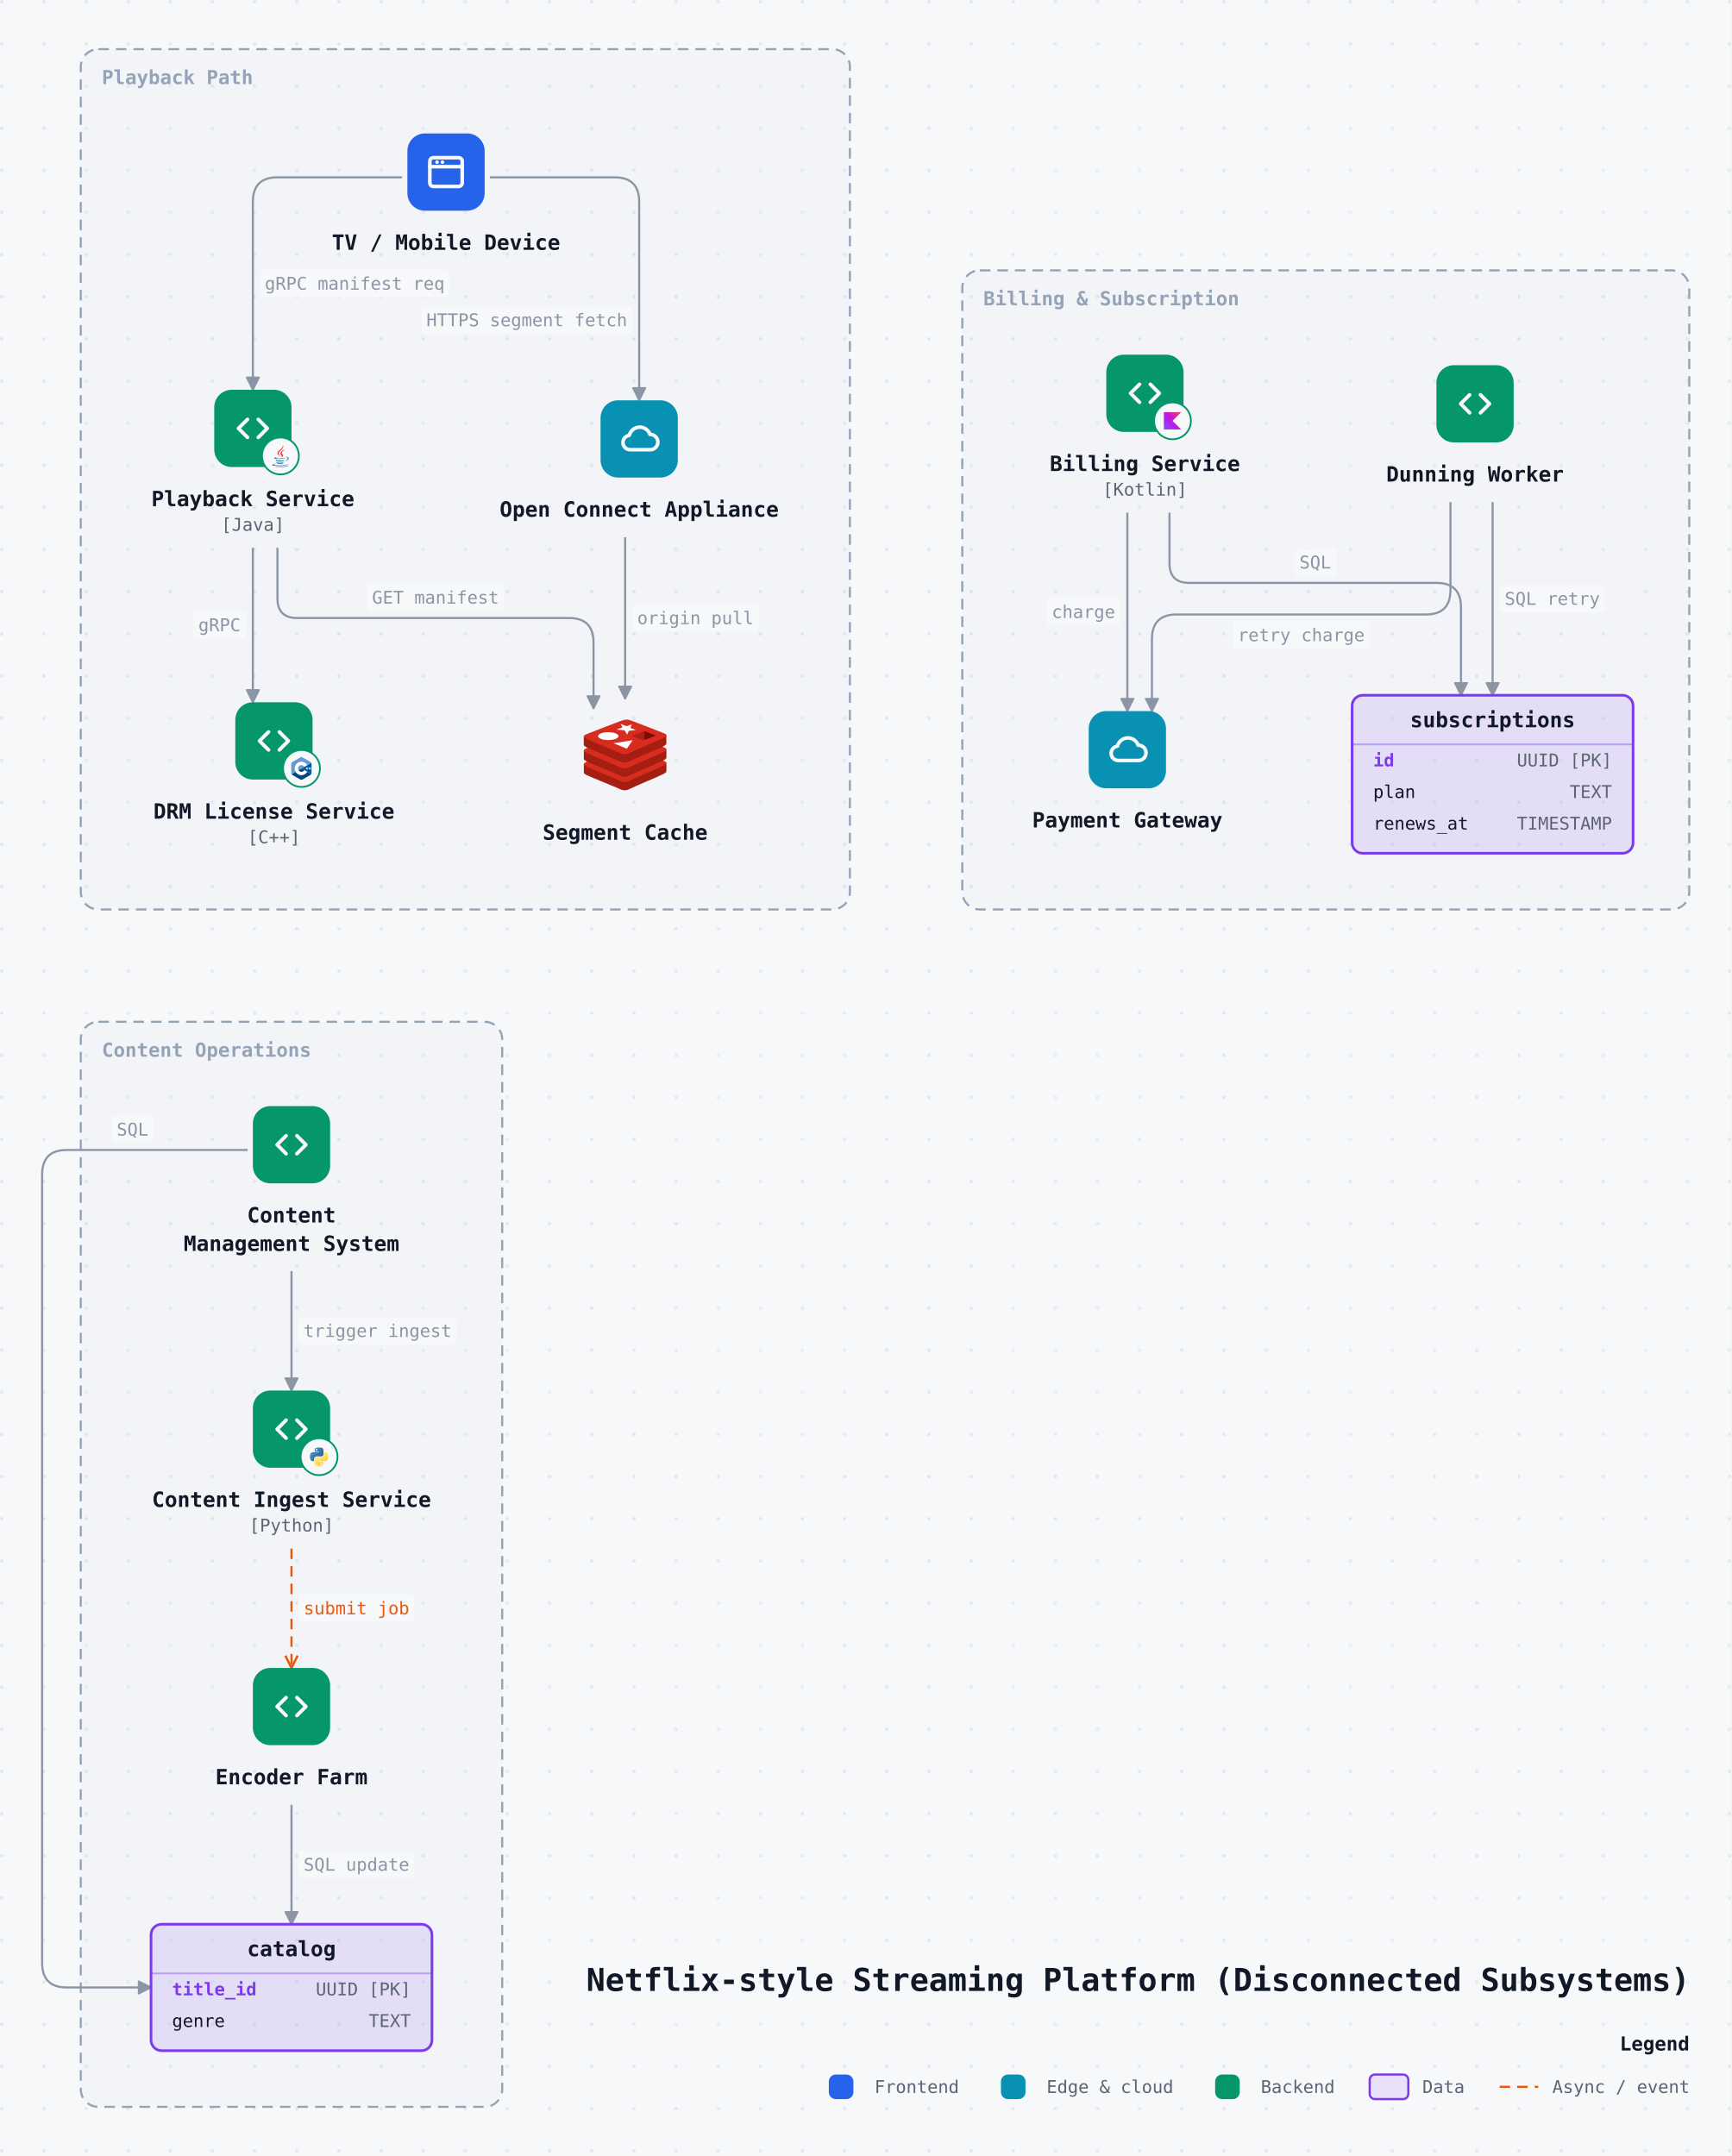
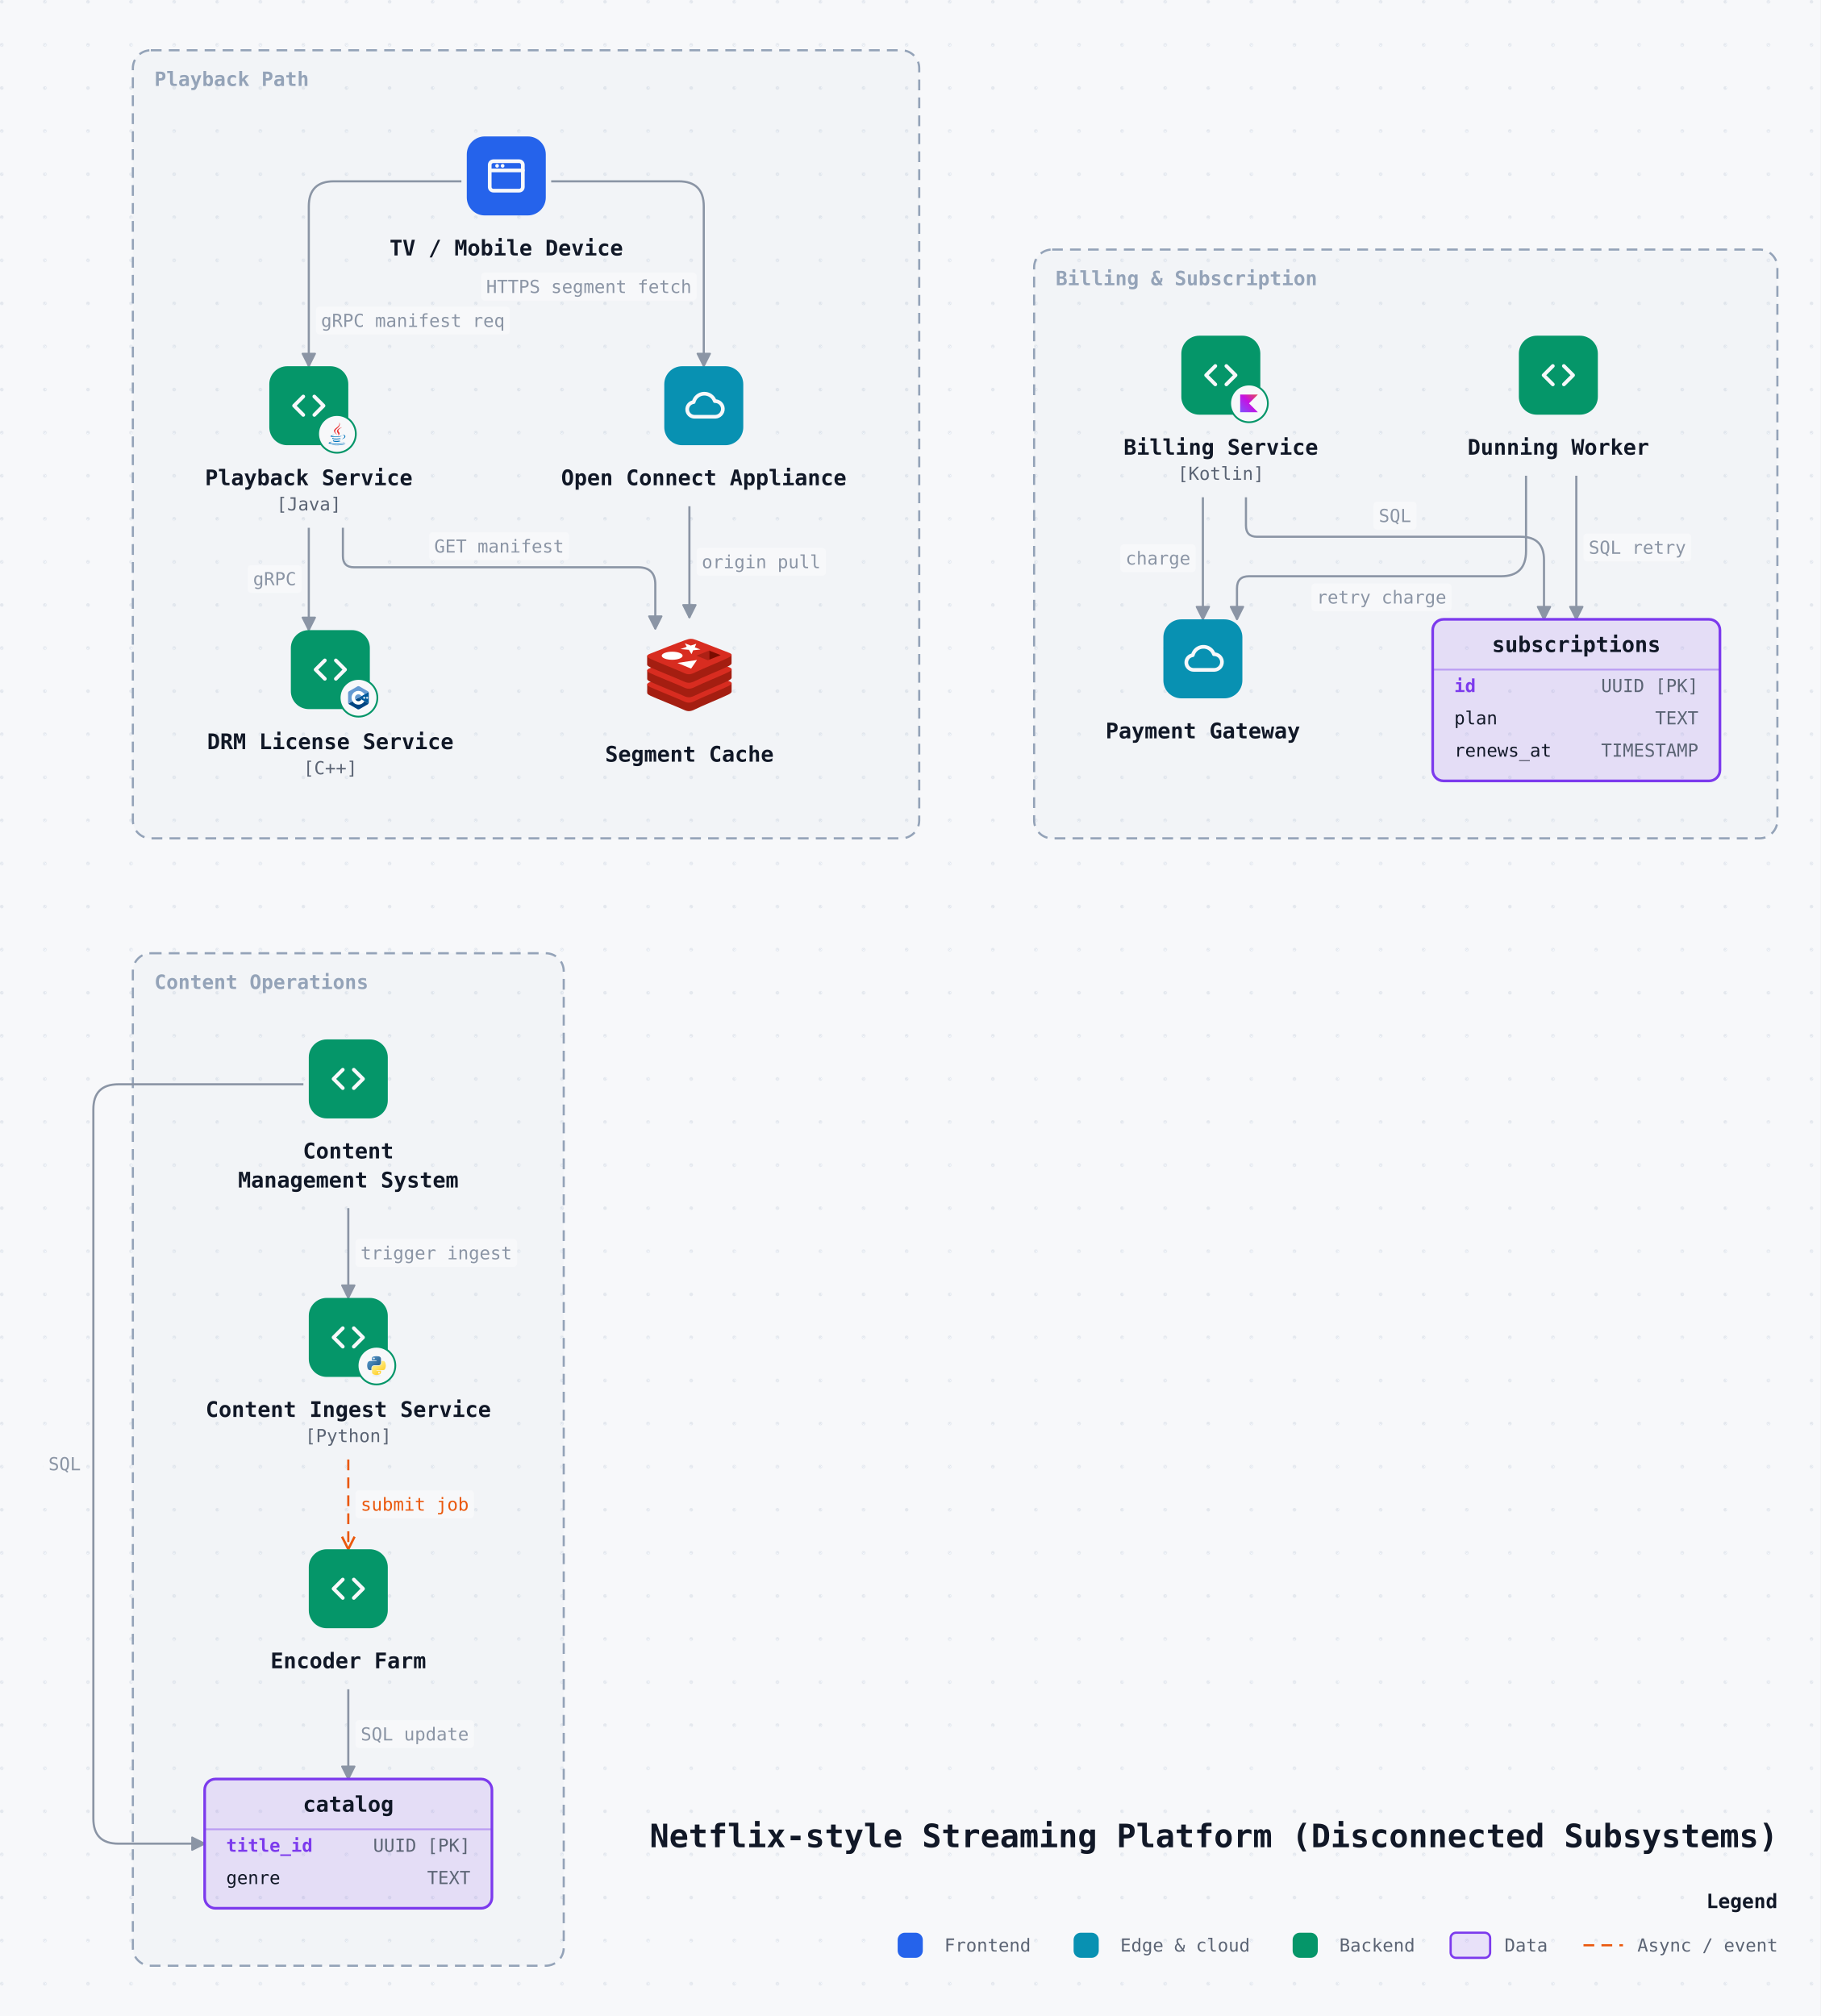
- <svg xmlns="http://www.w3.org/2000/svg" version="1.1" width="986" height="1228" viewBox="0 0 986 1228" font-family="JetBrains Mono, ui-monospace, SFMono-Regular, Menlo, Consolas, monospace">
+ <svg xmlns="http://www.w3.org/2000/svg" version="1.1" width="1014" height="1123" viewBox="0 0 1014 1123" font-family="JetBrains Mono, ui-monospace, SFMono-Regular, Menlo, Consolas, monospace">
  <defs>
    <pattern id="canvas-grid" width="24" height="24" patternUnits="userSpaceOnUse">
      <circle cx="1" cy="1" r="1" fill="#e3e7ed" />
    </pattern>
    <marker id="marker-arrow-0" viewBox="-1 -1 9 9" refX="7" refY="3.5" markerWidth="9" markerHeight="9" markerUnits="userSpaceOnUse" orient="auto-start-reverse">
      <path d="M0 0 L7 3.5 L0 7 Z" fill="#8b95a5" stroke="#8b95a5" stroke-width="1" stroke-linejoin="round" />
    </marker>
    <marker id="marker-open-1" viewBox="-1 -1 9 9" refX="7" refY="3.5" markerWidth="9" markerHeight="9" markerUnits="userSpaceOnUse" orient="auto-start-reverse">
      <path d="M0 0 L7 3.5 L0 7" fill="none" stroke="#ea580c" stroke-width="1.3" stroke-linejoin="round" />
    </marker>
  </defs>
  <rect width="100%" height="100%" fill="#f7f8fa" />
  <rect width="100%" height="100%" fill="url(#canvas-grid)" />
-   <text x="962.4" y="1134.0" text-anchor="end" font-size="18" font-weight="bold" fill="#111827">Netflix-style Streaming Platform (Disconnected Subsystems)</text>
-   <rect x="46.0" y="28.0" width="438.0" height="490.0" rx="10.0" fill="#94a3b8" fill-opacity="0.050" stroke="#94a3b8" stroke-width="1.2" stroke-dasharray="6 4" />
-   <text x="58.0" y="47.9" font-size="11" font-weight="bold" fill="#94a3b8">Playback Path</text>
-   <rect x="548.0" y="154.0" width="414.0" height="364.0" rx="10.0" fill="#94a3b8" fill-opacity="0.050" stroke="#94a3b8" stroke-width="1.2" stroke-dasharray="6 4" />
-   <text x="560.0" y="173.9" font-size="11" font-weight="bold" fill="#94a3b8">Billing &amp; Subscription</text>
-   <rect x="46.0" y="582.0" width="240.0" height="618.0" rx="10.0" fill="#94a3b8" fill-opacity="0.050" stroke="#94a3b8" stroke-width="1.2" stroke-dasharray="6 4" />
-   <text x="58.0" y="601.9" font-size="11" font-weight="bold" fill="#94a3b8">Content Operations</text>
-   <path d="M 279.0 101.0 L 350.0 101.0 Q 364.0 101.0 364.0 115.0 L 364.0 228.0" fill="none" stroke="#8b95a5" stroke-width="1.2" marker-end="url(#marker-arrow-0)" />
-   <path d="M 229.0 101.0 L 158.0 101.0 Q 144.0 101.0 144.0 115.0 L 144.0 222.0" fill="none" stroke="#8b95a5" stroke-width="1.2" marker-end="url(#marker-arrow-0)" />
-   <path d="M 144.0 312.0 L 144.0 400.0" fill="none" stroke="#8b95a5" stroke-width="1.2" marker-end="url(#marker-arrow-0)" />
-   <path d="M 158.0 312.0 L 158.0 340.8 Q 158.0 352.0 169.2 352.0 L 324.0 352.0 Q 338.0 352.0 338.0 366.0 L 338.0 403.5" fill="none" stroke="#8b95a5" stroke-width="1.2" marker-end="url(#marker-arrow-0)" />
-   <path d="M 356.0 306.0 L 356.0 398.0" fill="none" stroke="#8b95a5" stroke-width="1.2" marker-end="url(#marker-arrow-0)" />
-   <path d="M 642.0 292.0 L 642.0 405.0" fill="none" stroke="#8b95a5" stroke-width="1.2" marker-end="url(#marker-arrow-0)" />
-   <path d="M 666.0 292.0 L 666.0 320.8 Q 666.0 332.0 677.2 332.0 L 818.0 332.0 Q 832.0 332.0 832.0 346.0 L 832.0 396.0" fill="none" stroke="#8b95a5" stroke-width="1.2" marker-end="url(#marker-arrow-0)" />
-   <path d="M 850.0 286.0 L 850.0 396.0" fill="none" stroke="#8b95a5" stroke-width="1.2" marker-end="url(#marker-arrow-0)" />
-   <path d="M 826.0 286.0 L 826.0 336.0 Q 826.0 350.0 812.0 350.0 L 670.0 350.0 Q 656.0 350.0 656.0 364.0 L 656.0 405.0" fill="none" stroke="#8b95a5" stroke-width="1.2" marker-end="url(#marker-arrow-0)" />
-   <path d="M 166.0 882.0 L 166.0 950.0" fill="none" stroke="#ea580c" stroke-width="1.2" stroke-dasharray="6 4" marker-end="url(#marker-open-1)" />
-   <path d="M 166.0 1028.0 L 166.0 1096.0" fill="none" stroke="#8b95a5" stroke-width="1.2" marker-end="url(#marker-arrow-0)" />
-   <path d="M 141.0 655.0 L 38.0 655.0 Q 24.0 655.0 24.0 669.0 L 24.0 1118.0 Q 24.0 1132.0 38.0 1132.0 L 86.0 1132.0" fill="none" stroke="#8b95a5" stroke-width="1.2" marker-end="url(#marker-arrow-0)" />
-   <path d="M 166.0 724.0 L 166.0 792.0" fill="none" stroke="#8b95a5" stroke-width="1.2" marker-end="url(#marker-arrow-0)" />
-   <rect x="232.0" y="76.0" width="44.0" height="44.0" rx="10.0" fill="#2563eb" />
-   <svg class="node-tech-icon" x="241.7" y="85.7" width="24.6" height="24.6" viewBox="0 0 24 24" preserveAspectRatio="xMidYMid meet">
+   <text x="990.4" y="1029.0" text-anchor="end" font-size="18" font-weight="bold" fill="#111827">Netflix-style Streaming Platform (Disconnected Subsystems)</text>
+   <rect x="74.0" y="28.0" width="438.0" height="439.0" rx="10.0" fill="#94a3b8" fill-opacity="0.050" stroke="#94a3b8" stroke-width="1.2" stroke-dasharray="6 4" />
+   <text x="86.0" y="47.9" font-size="11" font-weight="bold" fill="#94a3b8">Playback Path</text>
+   <rect x="576.0" y="139.0" width="414.0" height="328.0" rx="10.0" fill="#94a3b8" fill-opacity="0.050" stroke="#94a3b8" stroke-width="1.2" stroke-dasharray="6 4" />
+   <text x="588.0" y="158.9" font-size="11" font-weight="bold" fill="#94a3b8">Billing &amp; Subscription</text>
+   <rect x="74.0" y="531.0" width="240.0" height="564.0" rx="10.0" fill="#94a3b8" fill-opacity="0.050" stroke="#94a3b8" stroke-width="1.2" stroke-dasharray="6 4" />
+   <text x="86.0" y="550.9" font-size="11" font-weight="bold" fill="#94a3b8">Content Operations</text>
+   <path d="M 307.0 101.0 L 378.0 101.0 Q 392.0 101.0 392.0 115.0 L 392.0 204.0" fill="none" stroke="#8b95a5" stroke-width="1.2" marker-end="url(#marker-arrow-0)" />
+   <path d="M 257.0 101.0 L 186.0 101.0 Q 172.0 101.0 172.0 115.0 L 172.0 204.0" fill="none" stroke="#8b95a5" stroke-width="1.2" marker-end="url(#marker-arrow-0)" />
+   <path d="M 172.0 294.0 L 172.0 351.0" fill="none" stroke="#8b95a5" stroke-width="1.2" marker-end="url(#marker-arrow-0)" />
+   <path d="M 191.0 294.0 L 191.0 309.8 Q 191.0 316.0 197.2 316.0 L 355.4 316.0 Q 365.0 316.0 365.0 325.6 L 365.0 350.3" fill="none" stroke="#8b95a5" stroke-width="1.2" marker-end="url(#marker-arrow-0)" />
+   <path d="M 384.0 282.0 L 384.0 344.0" fill="none" stroke="#8b95a5" stroke-width="1.2" marker-end="url(#marker-arrow-0)" />
+   <path d="M 670.0 277.0 L 670.0 345.0" fill="none" stroke="#8b95a5" stroke-width="1.2" marker-end="url(#marker-arrow-0)" />
+   <path d="M 694.0 277.0 L 694.0 292.8 Q 694.0 299.0 700.2 299.0 L 847.1 299.0 Q 860.0 299.0 860.0 311.9 L 860.0 345.0" fill="none" stroke="#8b95a5" stroke-width="1.2" marker-end="url(#marker-arrow-0)" />
+   <path d="M 878.0 265.0 L 878.0 345.0" fill="none" stroke="#8b95a5" stroke-width="1.2" marker-end="url(#marker-arrow-0)" />
+   <path d="M 850.0 265.0 L 850.0 307.0 Q 850.0 321.0 836.0 321.0 L 695.7 321.0 Q 689.0 321.0 689.0 327.7 L 689.0 345.0" fill="none" stroke="#8b95a5" stroke-width="1.2" marker-end="url(#marker-arrow-0)" />
+   <path d="M 194.0 813.0 L 194.0 863.0" fill="none" stroke="#ea580c" stroke-width="1.2" stroke-dasharray="6 4" marker-end="url(#marker-open-1)" />
+   <path d="M 194.0 941.0 L 194.0 991.0" fill="none" stroke="#8b95a5" stroke-width="1.2" marker-end="url(#marker-arrow-0)" />
+   <path d="M 169.0 604.0 L 66.0 604.0 Q 52.0 604.0 52.0 618.0 L 52.0 1013.0 Q 52.0 1027.0 66.0 1027.0 L 114.0 1027.0" fill="none" stroke="#8b95a5" stroke-width="1.2" marker-end="url(#marker-arrow-0)" />
+   <path d="M 194.0 673.0 L 194.0 723.0" fill="none" stroke="#8b95a5" stroke-width="1.2" marker-end="url(#marker-arrow-0)" />
+   <rect x="260.0" y="76.0" width="44.0" height="44.0" rx="10.0" fill="#2563eb" />
+   <svg class="node-tech-icon" x="269.7" y="85.7" width="24.6" height="24.6" viewBox="0 0 24 24" preserveAspectRatio="xMidYMid meet">
    <g fill="none" stroke-width="2" stroke-linecap="round" stroke-linejoin="round" stroke="#f7f8fa">
      <rect x="3" y="4" width="18" height="16" rx="2" />
      <path d="M3 9h18M7 6.5h.01M10 6.5h.01" />
    </g>
  </svg>
-   <text x="254.0" y="142.3" text-anchor="middle" font-size="12" font-weight="bold" fill="#111827">
+   <text x="282.0" y="142.3" text-anchor="middle" font-size="12" font-weight="bold" fill="#111827">
    <tspan>TV / Mobile Device</tspan>
  </text>
-   <rect x="342.0" y="228.0" width="44.0" height="44.0" rx="10.0" fill="#0891b2" />
-   <svg class="node-tech-icon" x="351.7" y="237.7" width="24.6" height="24.6" viewBox="0 0 24 24" preserveAspectRatio="xMidYMid meet">
+   <rect x="370.0" y="204.0" width="44.0" height="44.0" rx="10.0" fill="#0891b2" />
+   <svg class="node-tech-icon" x="379.7" y="213.7" width="24.6" height="24.6" viewBox="0 0 24 24" preserveAspectRatio="xMidYMid meet">
    <g fill="none" stroke-width="2" stroke-linecap="round" stroke-linejoin="round" stroke="#f7f8fa">
      <path d="M7 18a4 4 0 0 1-.5-7.97A6 6 0 0 1 18 9.5a4.25 4.25 0 0 1 .25 8.5H7z" />
    </g>
  </svg>
-   <text x="364.0" y="294.3" text-anchor="middle" font-size="12" font-weight="bold" fill="#111827">
+   <text x="392.0" y="270.3" text-anchor="middle" font-size="12" font-weight="bold" fill="#111827">
    <tspan>Open Connect Appliance</tspan>
  </text>
-   <rect x="122.0" y="222.0" width="44.0" height="44.0" rx="10.0" fill="#059669" />
-   <svg class="node-tech-icon" x="131.7" y="231.7" width="24.6" height="24.6" viewBox="0 0 24 24" preserveAspectRatio="xMidYMid meet">
-     <g fill="none" stroke-width="2" stroke-linecap="round" stroke-linejoin="round" stroke="#f7f8fa">
-       <path d="M9 7l-5 5 5 5M15 7l5 5-5 5" />
-     </g>
-   </svg>
-   <circle cx="159.7" cy="259.7" r="10.5" fill="#f7f8fa" stroke="#059669" stroke-width="1" />
-   <svg class="node-tech-icon" x="153.2" y="253.2" width="13.0" height="13.0" viewBox="0 0 128 128" preserveAspectRatio="xMidYMid meet">
+   <rect x="150.0" y="204.0" width="44.0" height="44.0" rx="10.0" fill="#059669" />
+   <svg class="node-tech-icon" x="159.7" y="213.7" width="24.6" height="24.6" viewBox="0 0 24 24" preserveAspectRatio="xMidYMid meet">
+     <g fill="none" stroke-width="2" stroke-linecap="round" stroke-linejoin="round" stroke="#f7f8fa">
+       <path d="M9 7l-5 5 5 5M15 7l5 5-5 5" />
+     </g>
+   </svg>
+   <circle cx="187.7" cy="241.7" r="10.5" fill="#f7f8fa" stroke="#059669" stroke-width="1" />
+   <svg class="node-tech-icon" x="181.2" y="235.2" width="13.0" height="13.0" viewBox="0 0 128 128" preserveAspectRatio="xMidYMid meet">
    <path fill="#0074BD" d="M47.617 98.12s-4.767 2.774 3.397 3.71c9.892 1.13 14.947.968 25.845-1.092 0 0 2.871 1.795 6.873 3.351-24.439 10.47-55.308-.607-36.115-5.969zm-2.988-13.665s-5.348 3.959 2.823 4.805c10.567 1.091 18.91 1.18 33.354-1.6 0 0 1.993 2.025 5.132 3.131-29.542 8.64-62.446.68-41.309-6.336z" />
    <path fill="#EA2D2E" d="M69.802 61.271c6.025 6.935-1.58 13.17-1.58 13.17s15.289-7.891 8.269-17.777c-6.559-9.215-11.587-13.792 15.635-29.58 0 .001-42.731 10.67-22.324 34.187z" />
    <path fill="#0074BD" d="M102.123 108.229s3.529 2.91-3.888 5.159c-14.102 4.272-58.706 5.56-71.094.171-4.451-1.938 3.899-4.625 6.526-5.192 2.739-.593 4.303-.485 4.303-.485-4.953-3.487-32.013 6.85-13.743 9.815 49.821 8.076 90.817-3.637 77.896-9.468zM49.912 70.294s-22.686 5.389-8.033 7.348c6.188.828 18.518.638 30.011-.326 9.39-.789 18.813-2.474 18.813-2.474s-3.308 1.419-5.704 3.053c-23.042 6.061-67.544 3.238-54.731-2.958 10.832-5.239 19.644-4.643 19.644-4.643zm40.697 22.747c23.421-12.167 12.591-23.86 5.032-22.285-1.848.385-2.677.72-2.677.72s.688-1.079 2-1.543c14.953-5.255 26.451 15.503-4.823 23.725 0-.002.359-.327.468-.617z" />
    <path fill="#EA2D2E" d="M76.491 1.587S89.459 14.563 64.188 34.51c-20.266 16.006-4.621 25.13-.007 35.559-11.831-10.673-20.509-20.07-14.688-28.815C58.041 28.42 81.722 22.195 76.491 1.587z" />
    <path fill="#0074BD" d="M52.214 126.021c22.476 1.437 57-.8 57.817-11.436 0 0-1.571 4.032-18.577 7.231-19.186 3.612-42.854 3.191-56.887.874 0 .001 2.875 2.381 17.647 3.331z" />
  </svg>
-   <text x="144.0" y="288.3" text-anchor="middle" font-size="12" font-weight="bold" fill="#111827">
+   <text x="172.0" y="270.3" text-anchor="middle" font-size="12" font-weight="bold" fill="#111827">
    <tspan>Playback Service</tspan>
  </text>
-   <text x="144.0" y="302.3" text-anchor="middle" font-size="10" fill="#5b6474">[Java]</text>
-   <rect x="134.0" y="400.0" width="44.0" height="44.0" rx="10.0" fill="#059669" />
-   <svg class="node-tech-icon" x="143.7" y="409.7" width="24.6" height="24.6" viewBox="0 0 24 24" preserveAspectRatio="xMidYMid meet">
-     <g fill="none" stroke-width="2" stroke-linecap="round" stroke-linejoin="round" stroke="#f7f8fa">
-       <path d="M9 7l-5 5 5 5M15 7l5 5-5 5" />
-     </g>
-   </svg>
-   <circle cx="171.7" cy="437.7" r="10.5" fill="#f7f8fa" stroke="#059669" stroke-width="1" />
-   <svg class="node-tech-icon" x="165.2" y="431.2" width="13.0" height="13.0" viewBox="0 0 128 128" preserveAspectRatio="xMidYMid meet">
+   <text x="172.0" y="284.3" text-anchor="middle" font-size="10" fill="#5b6474">[Java]</text>
+   <rect x="162.0" y="351.0" width="44.0" height="44.0" rx="10.0" fill="#059669" />
+   <svg class="node-tech-icon" x="171.7" y="360.7" width="24.6" height="24.6" viewBox="0 0 24 24" preserveAspectRatio="xMidYMid meet">
+     <g fill="none" stroke-width="2" stroke-linecap="round" stroke-linejoin="round" stroke="#f7f8fa">
+       <path d="M9 7l-5 5 5 5M15 7l5 5-5 5" />
+     </g>
+   </svg>
+   <circle cx="199.7" cy="388.7" r="10.5" fill="#f7f8fa" stroke="#059669" stroke-width="1" />
+   <svg class="node-tech-icon" x="193.2" y="382.2" width="13.0" height="13.0" viewBox="0 0 128 128" preserveAspectRatio="xMidYMid meet">
    <path fill="#00599c" d="M118.766 95.82c.89-1.543 1.441-3.28 1.441-4.843V36.78c0-1.558-.55-3.297-1.441-4.84l-55.32 31.94Zm0 0" />
    <path fill="#004482" d="m68.36 126.586 46.933-27.094c1.352-.781 2.582-2.129 3.473-3.672l-55.32-31.94L8.12 95.82c.89 1.543 2.121 2.89 3.473 3.672l46.933 27.094c2.703 1.562 7.13 1.562 9.832 0Zm0 0" />
    <path fill="#659ad2" d="M118.766 31.941c-.891-1.546-2.121-2.894-3.473-3.671L68.359 1.172c-2.703-1.563-7.129-1.563-9.832 0L11.594 28.27C8.89 29.828 6.68 33.66 6.68 36.78v54.196c0 1.562.55 3.3 1.441 4.843L63.445 63.88Zm0 0" />
    <path fill="#fff" d="M63.445 26.035c-20.867 0-37.843 16.977-37.843 37.844s16.976 37.844 37.843 37.844c13.465 0 26.024-7.247 32.77-18.91L79.84 73.335c-3.38 5.84-9.66 9.465-16.395 9.465-10.433 0-18.922-8.488-18.922-18.922 0-10.434 8.49-18.922 18.922-18.922 6.73 0 13.017 3.629 16.39 9.465l16.38-9.477c-6.75-11.664-19.305-18.91-32.77-18.91zM92.88 57.57v4.207h-4.207v4.203h4.207v4.207h4.203V65.98h4.203v-4.203h-4.203V57.57H92.88zm15.766 0v4.207h-4.204v4.203h4.204v4.207h4.207V65.98h4.203v-4.203h-4.203V57.57h-4.207z" />
  </svg>
-   <text x="156.0" y="466.3" text-anchor="middle" font-size="12" font-weight="bold" fill="#111827">
+   <text x="184.0" y="417.3" text-anchor="middle" font-size="12" font-weight="bold" fill="#111827">
    <tspan>DRM License Service</tspan>
  </text>
-   <text x="156.0" y="480.3" text-anchor="middle" font-size="10" fill="#5b6474">[C++]</text>
-   <svg class="node-tech-icon" x="332.0" y="406.0" width="48.0" height="48.0" viewBox="0 0 128 128" preserveAspectRatio="xMidYMid meet">
+   <text x="184.0" y="431.3" text-anchor="middle" font-size="10" fill="#5b6474">[C++]</text>
+   <svg class="node-tech-icon" x="360.0" y="352.0" width="48.0" height="48.0" viewBox="0 0 128 128" preserveAspectRatio="xMidYMid meet">
    <path fill="#A41E11" d="M121.8 93.1c-6.7 3.5-41.4 17.7-48.8 21.6-7.4 3.9-11.5 3.8-17.3 1S13 98.1 6.3 94.9c-3.3-1.6-5-2.9-5-4.2V78s48-10.5 55.8-13.2c7.8-2.8 10.4-2.9 17-.5s46.1 9.5 52.6 11.9v12.5c0 1.3-1.5 2.7-4.9 4.4z" />
    <path fill="#D82C20" d="M121.8 80.5C115.1 84 80.4 98.2 73 102.1c-7.4 3.9-11.5 3.8-17.3 1-5.8-2.8-42.7-17.7-49.4-20.9C-.3 79-.5 76.8 6 74.3c6.5-2.6 43.2-17 51-19.7 7.8-2.8 10.4-2.9 17-.5s41.1 16.1 47.6 18.5c6.7 2.4 6.9 4.4.2 7.9z" />
    <path fill="#A41E11" d="M121.8 72.5C115.1 76 80.4 90.2 73 94.1c-7.4 3.8-11.5 3.8-17.3 1C49.9 92.3 13 77.4 6.3 74.2c-3.3-1.6-5-2.9-5-4.2V57.3s48-10.5 55.8-13.2c7.8-2.8 10.4-2.9 17-.5s46.1 9.5 52.6 11.9V68c0 1.3-1.5 2.7-4.9 4.5z" />
    <path fill="#D82C20" d="M121.8 59.8c-6.7 3.5-41.4 17.7-48.8 21.6-7.4 3.8-11.5 3.8-17.3 1C49.9 79.6 13 64.7 6.3 61.5s-6.8-5.4-.3-7.9c6.5-2.6 43.2-17 51-19.7 7.8-2.8 10.4-2.9 17-.5s41.1 16.1 47.6 18.5c6.7 2.4 6.9 4.4.2 7.9z" />
    <path fill="#A41E11" d="M121.8 51c-6.7 3.5-41.4 17.7-48.8 21.6-7.4 3.8-11.5 3.8-17.3 1C49.9 70.9 13 56 6.3 52.8c-3.3-1.6-5.1-2.9-5.1-4.2V35.9s48-10.5 55.8-13.2c7.8-2.8 10.4-2.9 17-.5s46.1 9.5 52.6 11.9v12.5c.1 1.3-1.4 2.6-4.8 4.4z" />
    <path fill="#D82C20" d="M121.8 38.3C115.1 41.8 80.4 56 73 59.9c-7.4 3.8-11.5 3.8-17.3 1S13 43.3 6.3 40.1s-6.8-5.4-.3-7.9c6.5-2.6 43.2-17 51-19.7 7.8-2.8 10.4-2.9 17-.5s41.1 16.1 47.6 18.5c6.7 2.4 6.9 4.4.2 7.8z" />
    <path fill="#fff" d="M80.4 26.1l-10.8 1.2-2.5 5.8-3.9-6.5-12.5-1.1 9.3-3.4-2.8-5.2 8.8 3.4 8.2-2.7L72 23zM66.5 54.5l-20.3-8.4 29.1-4.4z" />
    <ellipse fill="#fff" cx="38.4" cy="35.4" rx="15.5" ry="6" />
    <path fill="#7A0C00" d="M93.3 27.7l17.2 6.8-17.2 6.8z" />
    <path fill="#AD2115" d="M74.3 35.3l19-7.6v13.6l-1.9.8z" />
  </svg>
-   <text x="356.0" y="478.3" text-anchor="middle" font-size="12" font-weight="bold" fill="#111827">
+   <text x="384.0" y="424.3" text-anchor="middle" font-size="12" font-weight="bold" fill="#111827">
    <tspan>Segment Cache</tspan>
  </text>
-   <rect x="630.0" y="202.0" width="44.0" height="44.0" rx="10.0" fill="#059669" />
-   <svg class="node-tech-icon" x="639.7" y="211.7" width="24.6" height="24.6" viewBox="0 0 24 24" preserveAspectRatio="xMidYMid meet">
-     <g fill="none" stroke-width="2" stroke-linecap="round" stroke-linejoin="round" stroke="#f7f8fa">
-       <path d="M9 7l-5 5 5 5M15 7l5 5-5 5" />
-     </g>
-   </svg>
-   <circle cx="667.7" cy="239.7" r="10.5" fill="#f7f8fa" stroke="#059669" stroke-width="1" />
-   <svg class="node-tech-icon" x="661.2" y="233.2" width="13.0" height="13.0" viewBox="0 0 128 128" preserveAspectRatio="xMidYMid meet">
+   <rect x="658.0" y="187.0" width="44.0" height="44.0" rx="10.0" fill="#059669" />
+   <svg class="node-tech-icon" x="667.7" y="196.7" width="24.6" height="24.6" viewBox="0 0 24 24" preserveAspectRatio="xMidYMid meet">
+     <g fill="none" stroke-width="2" stroke-linecap="round" stroke-linejoin="round" stroke="#f7f8fa">
+       <path d="M9 7l-5 5 5 5M15 7l5 5-5 5" />
+     </g>
+   </svg>
+   <circle cx="695.7" cy="224.7" r="10.5" fill="#f7f8fa" stroke="#059669" stroke-width="1" />
+   <svg class="node-tech-icon" x="689.2" y="218.2" width="13.0" height="13.0" viewBox="0 0 128 128" preserveAspectRatio="xMidYMid meet">
    <defs>
      <linearGradient id="n6b-a" x1="500.003" x2="-.097" y1="579.106" y2="1079.206" gradientTransform="translate(15.534 -96.774) scale(.1939)" gradientUnits="userSpaceOnUse">
        <stop offset=".003" stop-color="#e44857" />
        <stop offset=".469" stop-color="#c711e1" />
        <stop offset="1" stop-color="#7f52ff" />
      </linearGradient>
    </defs>
    <path fill="url(#n6b-a)" d="M112.484 112.484H15.516V15.516h96.968L64 64Zm0 0" />
  </svg>
-   <text x="652.0" y="268.3" text-anchor="middle" font-size="12" font-weight="bold" fill="#111827">
+   <text x="680.0" y="253.3" text-anchor="middle" font-size="12" font-weight="bold" fill="#111827">
    <tspan>Billing Service</tspan>
  </text>
-   <text x="652.0" y="282.3" text-anchor="middle" font-size="10" fill="#5b6474">[Kotlin]</text>
-   <rect x="620.0" y="405.0" width="44.0" height="44.0" rx="10.0" fill="#0891b2" />
-   <svg class="node-tech-icon" x="629.7" y="414.7" width="24.6" height="24.6" viewBox="0 0 24 24" preserveAspectRatio="xMidYMid meet">
+   <text x="680.0" y="267.3" text-anchor="middle" font-size="10" fill="#5b6474">[Kotlin]</text>
+   <rect x="648.0" y="345.0" width="44.0" height="44.0" rx="10.0" fill="#0891b2" />
+   <svg class="node-tech-icon" x="657.7" y="354.7" width="24.6" height="24.6" viewBox="0 0 24 24" preserveAspectRatio="xMidYMid meet">
    <g fill="none" stroke-width="2" stroke-linecap="round" stroke-linejoin="round" stroke="#f7f8fa">
      <path d="M7 18a4 4 0 0 1-.5-7.97A6 6 0 0 1 18 9.5a4.25 4.25 0 0 1 .25 8.5H7z" />
    </g>
  </svg>
-   <text x="642.0" y="471.3" text-anchor="middle" font-size="12" font-weight="bold" fill="#111827">
+   <text x="670.0" y="411.3" text-anchor="middle" font-size="12" font-weight="bold" fill="#111827">
    <tspan>Payment Gateway</tspan>
  </text>
-   <rect fill="#7c3aed" fill-opacity="0.122" stroke="#7c3aed" stroke-width="1.5" x="770.0" y="396.0" width="160.0" height="90.0" rx="6.0" />
-   <text x="850.0" y="414.2" text-anchor="middle" font-size="12" font-weight="bold" fill="#111827">subscriptions</text>
-   <line x1="770.0" y1="424.0" x2="930.0" y2="424.0" stroke="#7c3aed" stroke-opacity="0.4" />
-   <text x="782.0" y="436.5" text-anchor="start" font-family="JetBrains Mono, ui-monospace, Menlo, monospace" font-size="10" fill="#7c3aed" font-weight="bold">id</text>
-   <text x="918.0" y="436.5" text-anchor="end" font-family="JetBrains Mono, ui-monospace, Menlo, monospace" font-size="10" fill="#5b6474">UUID [PK]</text>
-   <text x="782.0" y="454.5" text-anchor="start" font-family="JetBrains Mono, ui-monospace, Menlo, monospace" font-size="10" fill="#111827">plan</text>
-   <text x="918.0" y="454.5" text-anchor="end" font-family="JetBrains Mono, ui-monospace, Menlo, monospace" font-size="10" fill="#5b6474">TEXT</text>
-   <text x="782.0" y="472.5" text-anchor="start" font-family="JetBrains Mono, ui-monospace, Menlo, monospace" font-size="10" fill="#111827">renews_at</text>
-   <text x="918.0" y="472.5" text-anchor="end" font-family="JetBrains Mono, ui-monospace, Menlo, monospace" font-size="10" fill="#5b6474">TIMESTAMP</text>
-   <rect x="818.0" y="208.0" width="44.0" height="44.0" rx="10.0" fill="#059669" />
-   <svg class="node-tech-icon" x="827.7" y="217.7" width="24.6" height="24.6" viewBox="0 0 24 24" preserveAspectRatio="xMidYMid meet">
-     <g fill="none" stroke-width="2" stroke-linecap="round" stroke-linejoin="round" stroke="#f7f8fa">
-       <path d="M9 7l-5 5 5 5M15 7l5 5-5 5" />
-     </g>
-   </svg>
-   <text x="840.0" y="274.3" text-anchor="middle" font-size="12" font-weight="bold" fill="#111827">
+   <rect fill="#7c3aed" fill-opacity="0.122" stroke="#7c3aed" stroke-width="1.5" x="798.0" y="345.0" width="160.0" height="90.0" rx="6.0" />
+   <text x="878.0" y="363.2" text-anchor="middle" font-size="12" font-weight="bold" fill="#111827">subscriptions</text>
+   <line x1="798.0" y1="373.0" x2="958.0" y2="373.0" stroke="#7c3aed" stroke-opacity="0.4" />
+   <text x="810.0" y="385.5" text-anchor="start" font-family="JetBrains Mono, ui-monospace, Menlo, monospace" font-size="10" fill="#7c3aed" font-weight="bold">id</text>
+   <text x="946.0" y="385.5" text-anchor="end" font-family="JetBrains Mono, ui-monospace, Menlo, monospace" font-size="10" fill="#5b6474">UUID [PK]</text>
+   <text x="810.0" y="403.5" text-anchor="start" font-family="JetBrains Mono, ui-monospace, Menlo, monospace" font-size="10" fill="#111827">plan</text>
+   <text x="946.0" y="403.5" text-anchor="end" font-family="JetBrains Mono, ui-monospace, Menlo, monospace" font-size="10" fill="#5b6474">TEXT</text>
+   <text x="810.0" y="421.5" text-anchor="start" font-family="JetBrains Mono, ui-monospace, Menlo, monospace" font-size="10" fill="#111827">renews_at</text>
+   <text x="946.0" y="421.5" text-anchor="end" font-family="JetBrains Mono, ui-monospace, Menlo, monospace" font-size="10" fill="#5b6474">TIMESTAMP</text>
+   <rect x="846.0" y="187.0" width="44.0" height="44.0" rx="10.0" fill="#059669" />
+   <svg class="node-tech-icon" x="855.7" y="196.7" width="24.6" height="24.6" viewBox="0 0 24 24" preserveAspectRatio="xMidYMid meet">
+     <g fill="none" stroke-width="2" stroke-linecap="round" stroke-linejoin="round" stroke="#f7f8fa">
+       <path d="M9 7l-5 5 5 5M15 7l5 5-5 5" />
+     </g>
+   </svg>
+   <text x="868.0" y="253.3" text-anchor="middle" font-size="12" font-weight="bold" fill="#111827">
    <tspan>Dunning Worker</tspan>
  </text>
-   <rect x="144.0" y="792.0" width="44.0" height="44.0" rx="10.0" fill="#059669" />
-   <svg class="node-tech-icon" x="153.7" y="801.7" width="24.6" height="24.6" viewBox="0 0 24 24" preserveAspectRatio="xMidYMid meet">
-     <g fill="none" stroke-width="2" stroke-linecap="round" stroke-linejoin="round" stroke="#f7f8fa">
-       <path d="M9 7l-5 5 5 5M15 7l5 5-5 5" />
-     </g>
-   </svg>
-   <circle cx="181.7" cy="829.7" r="10.5" fill="#f7f8fa" stroke="#059669" stroke-width="1" />
-   <svg class="node-tech-icon" x="175.2" y="823.2" width="13.0" height="13.0" viewBox="0 0 128 128" preserveAspectRatio="xMidYMid meet">
+   <rect x="172.0" y="723.0" width="44.0" height="44.0" rx="10.0" fill="#059669" />
+   <svg class="node-tech-icon" x="181.7" y="732.7" width="24.6" height="24.6" viewBox="0 0 24 24" preserveAspectRatio="xMidYMid meet">
+     <g fill="none" stroke-width="2" stroke-linecap="round" stroke-linejoin="round" stroke="#f7f8fa">
+       <path d="M9 7l-5 5 5 5M15 7l5 5-5 5" />
+     </g>
+   </svg>
+   <circle cx="209.7" cy="760.7" r="10.5" fill="#f7f8fa" stroke="#059669" stroke-width="1" />
+   <svg class="node-tech-icon" x="203.2" y="754.2" width="13.0" height="13.0" viewBox="0 0 128 128" preserveAspectRatio="xMidYMid meet">
    <linearGradient id="n10b-python-original-a" gradientUnits="userSpaceOnUse" x1="70.252" y1="1237.476" x2="170.659" y2="1151.089" gradientTransform="matrix(.563 0 0 -.568 -29.215 707.817)">
      <stop offset="0" stop-color="#5A9FD4" />
      <stop offset="1" stop-color="#306998" />
    </linearGradient>
    <linearGradient id="n10b-python-original-b" gradientUnits="userSpaceOnUse" x1="209.474" y1="1098.811" x2="173.62" y2="1149.537" gradientTransform="matrix(.563 0 0 -.568 -29.215 707.817)">
      <stop offset="0" stop-color="#FFD43B" />
      <stop offset="1" stop-color="#FFE873" />
    </linearGradient>
    <path fill="url(#n10b-python-original-a)" d="M63.391 1.988c-4.222.02-8.252.379-11.8 1.007-10.45 1.846-12.346 5.71-12.346 12.837v9.411h24.693v3.137H29.977c-7.176 0-13.46 4.313-15.426 12.521-2.268 9.405-2.368 15.275 0 25.096 1.755 7.311 5.947 12.519 13.124 12.519h8.491V67.234c0-8.151 7.051-15.34 15.426-15.34h24.665c6.866 0 12.346-5.654 12.346-12.548V15.833c0-6.693-5.646-11.72-12.346-12.837-4.244-.706-8.645-1.027-12.866-1.008zM50.037 9.557c2.55 0 4.634 2.117 4.634 4.721 0 2.593-2.083 4.69-4.634 4.69-2.56 0-4.633-2.097-4.633-4.69-.001-2.604 2.073-4.721 4.633-4.721z" transform="translate(0 10.26)" />
    <path fill="url(#n10b-python-original-b)" d="M91.682 28.38v10.966c0 8.5-7.208 15.655-15.426 15.655H51.591c-6.756 0-12.346 5.783-12.346 12.549v23.515c0 6.691 5.818 10.628 12.346 12.547 7.816 2.297 15.312 2.713 24.665 0 6.216-1.801 12.346-5.423 12.346-12.547v-9.412H63.938v-3.138h37.012c7.176 0 9.852-5.005 12.348-12.519 2.578-7.735 2.467-15.174 0-25.096-1.774-7.145-5.161-12.521-12.348-12.521h-9.268zM77.809 87.927c2.561 0 4.634 2.097 4.634 4.692 0 2.602-2.074 4.719-4.634 4.719-2.55 0-4.633-2.117-4.633-4.719 0-2.595 2.083-4.692 4.633-4.692z" transform="translate(0 10.26)" />
    <radialGradient id="n10b-python-original-c" cx="1825.678" cy="444.45" r="26.743" gradientTransform="matrix(0 -.24 -1.055 0 532.979 557.576)" gradientUnits="userSpaceOnUse">
      <stop offset="0" stop-color="#B8B8B8" stop-opacity=".498" />
      <stop offset="1" stop-color="#7F7F7F" stop-opacity="0" />
    </radialGradient>
    <path opacity=".444" fill="url(#n10b-python-original-c)" d="M97.309 119.597c0 3.543-14.816 6.416-33.091 6.416-18.276 0-33.092-2.873-33.092-6.416 0-3.544 14.815-6.417 33.092-6.417 18.275 0 33.091 2.872 33.091 6.417z" />
  </svg>
-   <text x="166.0" y="858.3" text-anchor="middle" font-size="12" font-weight="bold" fill="#111827">
+   <text x="194.0" y="789.3" text-anchor="middle" font-size="12" font-weight="bold" fill="#111827">
    <tspan>Content Ingest Service</tspan>
  </text>
-   <text x="166.0" y="872.3" text-anchor="middle" font-size="10" fill="#5b6474">[Python]</text>
-   <rect x="144.0" y="950.0" width="44.0" height="44.0" rx="10.0" fill="#059669" />
-   <svg class="node-tech-icon" x="153.7" y="959.7" width="24.6" height="24.6" viewBox="0 0 24 24" preserveAspectRatio="xMidYMid meet">
-     <g fill="none" stroke-width="2" stroke-linecap="round" stroke-linejoin="round" stroke="#f7f8fa">
-       <path d="M9 7l-5 5 5 5M15 7l5 5-5 5" />
-     </g>
-   </svg>
-   <text x="166.0" y="1016.3" text-anchor="middle" font-size="12" font-weight="bold" fill="#111827">
+   <text x="194.0" y="803.3" text-anchor="middle" font-size="10" fill="#5b6474">[Python]</text>
+   <rect x="172.0" y="863.0" width="44.0" height="44.0" rx="10.0" fill="#059669" />
+   <svg class="node-tech-icon" x="181.7" y="872.7" width="24.6" height="24.6" viewBox="0 0 24 24" preserveAspectRatio="xMidYMid meet">
+     <g fill="none" stroke-width="2" stroke-linecap="round" stroke-linejoin="round" stroke="#f7f8fa">
+       <path d="M9 7l-5 5 5 5M15 7l5 5-5 5" />
+     </g>
+   </svg>
+   <text x="194.0" y="929.3" text-anchor="middle" font-size="12" font-weight="bold" fill="#111827">
    <tspan>Encoder Farm</tspan>
  </text>
-   <rect fill="#7c3aed" fill-opacity="0.122" stroke="#7c3aed" stroke-width="1.5" x="86.0" y="1096.0" width="160.0" height="72.0" rx="6.0" />
-   <text x="166.0" y="1114.2" text-anchor="middle" font-size="12" font-weight="bold" fill="#111827">catalog</text>
-   <line x1="86.0" y1="1124.0" x2="246.0" y2="1124.0" stroke="#7c3aed" stroke-opacity="0.4" />
-   <text x="98.0" y="1136.5" text-anchor="start" font-family="JetBrains Mono, ui-monospace, Menlo, monospace" font-size="10" fill="#7c3aed" font-weight="bold">title_id</text>
-   <text x="234.0" y="1136.5" text-anchor="end" font-family="JetBrains Mono, ui-monospace, Menlo, monospace" font-size="10" fill="#5b6474">UUID [PK]</text>
-   <text x="98.0" y="1154.5" text-anchor="start" font-family="JetBrains Mono, ui-monospace, Menlo, monospace" font-size="10" fill="#111827">genre</text>
-   <text x="234.0" y="1154.5" text-anchor="end" font-family="JetBrains Mono, ui-monospace, Menlo, monospace" font-size="10" fill="#5b6474">TEXT</text>
-   <rect x="144.0" y="630.0" width="44.0" height="44.0" rx="10.0" fill="#059669" />
-   <svg class="node-tech-icon" x="153.7" y="639.7" width="24.6" height="24.6" viewBox="0 0 24 24" preserveAspectRatio="xMidYMid meet">
-     <g fill="none" stroke-width="2" stroke-linecap="round" stroke-linejoin="round" stroke="#f7f8fa">
-       <path d="M9 7l-5 5 5 5M15 7l5 5-5 5" />
-     </g>
-   </svg>
-   <text x="166.0" y="696.3" text-anchor="middle" font-size="12" font-weight="bold" fill="#111827">
+   <rect fill="#7c3aed" fill-opacity="0.122" stroke="#7c3aed" stroke-width="1.5" x="114.0" y="991.0" width="160.0" height="72.0" rx="6.0" />
+   <text x="194.0" y="1009.2" text-anchor="middle" font-size="12" font-weight="bold" fill="#111827">catalog</text>
+   <line x1="114.0" y1="1019.0" x2="274.0" y2="1019.0" stroke="#7c3aed" stroke-opacity="0.4" />
+   <text x="126.0" y="1031.5" text-anchor="start" font-family="JetBrains Mono, ui-monospace, Menlo, monospace" font-size="10" fill="#7c3aed" font-weight="bold">title_id</text>
+   <text x="262.0" y="1031.5" text-anchor="end" font-family="JetBrains Mono, ui-monospace, Menlo, monospace" font-size="10" fill="#5b6474">UUID [PK]</text>
+   <text x="126.0" y="1049.5" text-anchor="start" font-family="JetBrains Mono, ui-monospace, Menlo, monospace" font-size="10" fill="#111827">genre</text>
+   <text x="262.0" y="1049.5" text-anchor="end" font-family="JetBrains Mono, ui-monospace, Menlo, monospace" font-size="10" fill="#5b6474">TEXT</text>
+   <rect x="172.0" y="579.0" width="44.0" height="44.0" rx="10.0" fill="#059669" />
+   <svg class="node-tech-icon" x="181.7" y="588.7" width="24.6" height="24.6" viewBox="0 0 24 24" preserveAspectRatio="xMidYMid meet">
+     <g fill="none" stroke-width="2" stroke-linecap="round" stroke-linejoin="round" stroke="#f7f8fa">
+       <path d="M9 7l-5 5 5 5M15 7l5 5-5 5" />
+     </g>
+   </svg>
+   <text x="194.0" y="645.3" text-anchor="middle" font-size="12" font-weight="bold" fill="#111827">
    <tspan>Content</tspan>
  </text>
-   <text x="166.0" y="712.5" text-anchor="middle" font-size="12" font-weight="bold" fill="#111827">
+   <text x="194.0" y="661.5" text-anchor="middle" font-size="12" font-weight="bold" fill="#111827">
    <tspan>Management System</tspan>
  </text>
-   <rect x="240.0" y="174.5" width="120.0" height="15.5" rx="2" fill="#f7f8fa" />
-   <text x="300.0" y="185.8" text-anchor="middle" font-size="10" fill="#8b95a5">HTTPS segment fetch</text>
-   <rect x="148.0" y="153.8" width="108.0" height="15.5" rx="2" fill="#f7f8fa" />
-   <text x="202.0" y="165.0" text-anchor="middle" font-size="10" fill="#8b95a5">gRPC manifest req</text>
-   <rect x="110.0" y="348.2" width="30.0" height="15.5" rx="2" fill="#f7f8fa" />
-   <text x="125.0" y="359.5" text-anchor="middle" font-size="10" fill="#8b95a5">gRPC</text>
-   <rect x="209.0" y="332.5" width="78.0" height="15.5" rx="2" fill="#f7f8fa" />
-   <text x="248.0" y="343.8" text-anchor="middle" font-size="10" fill="#8b95a5">GET manifest</text>
-   <rect x="360.0" y="344.2" width="72.0" height="15.5" rx="2" fill="#f7f8fa" />
-   <text x="396.0" y="355.5" text-anchor="middle" font-size="10" fill="#8b95a5">origin pull</text>
-   <rect x="596.0" y="340.8" width="42.0" height="15.5" rx="2" fill="#f7f8fa" />
-   <text x="617.0" y="352.0" text-anchor="middle" font-size="10" fill="#8b95a5">charge</text>
-   <rect x="737.0" y="312.5" width="24.0" height="15.5" rx="2" fill="#f7f8fa" />
-   <text x="749.0" y="323.8" text-anchor="middle" font-size="10" fill="#8b95a5">SQL</text>
-   <rect x="854.0" y="333.2" width="60.0" height="15.5" rx="2" fill="#f7f8fa" />
-   <text x="884.0" y="344.5" text-anchor="middle" font-size="10" fill="#8b95a5">SQL retry</text>
-   <rect x="702.0" y="354.0" width="78.0" height="15.5" rx="2" fill="#f7f8fa" />
-   <text x="741.0" y="365.2" text-anchor="middle" font-size="10" fill="#8b95a5">retry charge</text>
-   <rect x="170.0" y="908.2" width="66.0" height="15.5" rx="2" fill="#f7f8fa" />
-   <text x="203.0" y="919.5" text-anchor="middle" font-size="10" fill="#ea580c">submit job</text>
-   <rect x="170.0" y="1054.2" width="66.0" height="15.5" rx="2" fill="#f7f8fa" />
-   <text x="203.0" y="1065.5" text-anchor="middle" font-size="10" fill="#8b95a5">SQL update</text>
-   <rect x="63.5" y="635.5" width="24.0" height="15.5" rx="2" fill="#f7f8fa" />
-   <text x="75.5" y="646.8" text-anchor="middle" font-size="10" fill="#8b95a5">SQL</text>
-   <rect x="170.0" y="750.2" width="90.0" height="15.5" rx="2" fill="#f7f8fa" />
-   <text x="215.0" y="761.5" text-anchor="middle" font-size="10" fill="#8b95a5">trigger ingest</text>
-   <text x="922.4" y="1167.9" font-size="11" font-weight="bold" fill="#111827">Legend</text>
-   <rect x="472.0" y="1181.6" width="14" height="14" rx="4" fill="#2563eb" />
-   <text x="498.0" y="1192.1" font-size="10" fill="#5b6474">Frontend</text>
-   <rect x="570.0" y="1181.6" width="14" height="14" rx="4" fill="#0891b2" />
-   <text x="596.0" y="1192.1" font-size="10" fill="#5b6474">Edge &amp; cloud</text>
-   <rect x="692.0" y="1181.6" width="14" height="14" rx="4" fill="#059669" />
-   <text x="718.0" y="1192.1" font-size="10" fill="#5b6474">Backend</text>
-   <rect x="780.0" y="1181.6" width="22" height="14" rx="3" fill="#7c3aed" fill-opacity="0.122" stroke="#7c3aed" stroke-width="1.25" />
-   <text x="810.0" y="1192.1" font-size="10" fill="#5b6474">Data</text>
-   <line x1="854.0" y1="1188.6" x2="876.0" y2="1188.6" stroke="#ea580c" stroke-width="1.2" stroke-dasharray="6 4" />
-   <text x="884.0" y="1192.1" font-size="10" fill="#5b6474">Async / event</text>
+   <rect x="268.0" y="151.9" width="120.0" height="15.5" rx="2" fill="#f7f8fa" />
+   <text x="328.0" y="163.2" text-anchor="middle" font-size="10" fill="#8b95a5">HTTPS segment fetch</text>
+   <rect x="176.0" y="170.8" width="108.0" height="15.5" rx="2" fill="#f7f8fa" />
+   <text x="230.0" y="182.1" text-anchor="middle" font-size="10" fill="#8b95a5">gRPC manifest req</text>
+   <rect x="138.0" y="314.8" width="30.0" height="15.5" rx="2" fill="#f7f8fa" />
+   <text x="153.0" y="326.0" text-anchor="middle" font-size="10" fill="#8b95a5">gRPC</text>
+   <rect x="239.0" y="296.5" width="78.0" height="15.5" rx="2" fill="#f7f8fa" />
+   <text x="278.0" y="307.8" text-anchor="middle" font-size="10" fill="#8b95a5">GET manifest</text>
+   <rect x="388.0" y="305.2" width="72.0" height="15.5" rx="2" fill="#f7f8fa" />
+   <text x="424.0" y="316.5" text-anchor="middle" font-size="10" fill="#8b95a5">origin pull</text>
+   <rect x="624.0" y="303.2" width="42.0" height="15.5" rx="2" fill="#f7f8fa" />
+   <text x="645.0" y="314.5" text-anchor="middle" font-size="10" fill="#8b95a5">charge</text>
+   <rect x="765.0" y="279.5" width="24.0" height="15.5" rx="2" fill="#f7f8fa" />
+   <text x="777.0" y="290.8" text-anchor="middle" font-size="10" fill="#8b95a5">SQL</text>
+   <rect x="882.0" y="297.2" width="60.0" height="15.5" rx="2" fill="#f7f8fa" />
+   <text x="912.0" y="308.5" text-anchor="middle" font-size="10" fill="#8b95a5">SQL retry</text>
+   <rect x="730.5" y="325.0" width="78.0" height="15.5" rx="2" fill="#f7f8fa" />
+   <text x="769.5" y="336.2" text-anchor="middle" font-size="10" fill="#8b95a5">retry charge</text>
+   <rect x="198.0" y="830.2" width="66.0" height="15.5" rx="2" fill="#f7f8fa" />
+   <text x="231.0" y="841.5" text-anchor="middle" font-size="10" fill="#ea580c">submit job</text>
+   <rect x="198.0" y="958.2" width="66.0" height="15.5" rx="2" fill="#f7f8fa" />
+   <text x="231.0" y="969.5" text-anchor="middle" font-size="10" fill="#8b95a5">SQL update</text>
+   <rect x="24.0" y="807.8" width="24.0" height="15.5" rx="2" fill="#f7f8fa" />
+   <text x="36.0" y="819.0" text-anchor="middle" font-size="10" fill="#8b95a5">SQL</text>
+   <rect x="198.0" y="690.2" width="90.0" height="15.5" rx="2" fill="#f7f8fa" />
+   <text x="243.0" y="701.5" text-anchor="middle" font-size="10" fill="#8b95a5">trigger ingest</text>
+   <text x="950.4" y="1062.9" font-size="11" font-weight="bold" fill="#111827">Legend</text>
+   <rect x="500.0" y="1076.6" width="14" height="14" rx="4" fill="#2563eb" />
+   <text x="526.0" y="1087.1" font-size="10" fill="#5b6474">Frontend</text>
+   <rect x="598.0" y="1076.6" width="14" height="14" rx="4" fill="#0891b2" />
+   <text x="624.0" y="1087.1" font-size="10" fill="#5b6474">Edge &amp; cloud</text>
+   <rect x="720.0" y="1076.6" width="14" height="14" rx="4" fill="#059669" />
+   <text x="746.0" y="1087.1" font-size="10" fill="#5b6474">Backend</text>
+   <rect x="808.0" y="1076.6" width="22" height="14" rx="3" fill="#7c3aed" fill-opacity="0.122" stroke="#7c3aed" stroke-width="1.25" />
+   <text x="838.0" y="1087.1" font-size="10" fill="#5b6474">Data</text>
+   <line x1="882.0" y1="1083.6" x2="904.0" y2="1083.6" stroke="#ea580c" stroke-width="1.2" stroke-dasharray="6 4" />
+   <text x="912.0" y="1087.1" font-size="10" fill="#5b6474">Async / event</text>
</svg>
